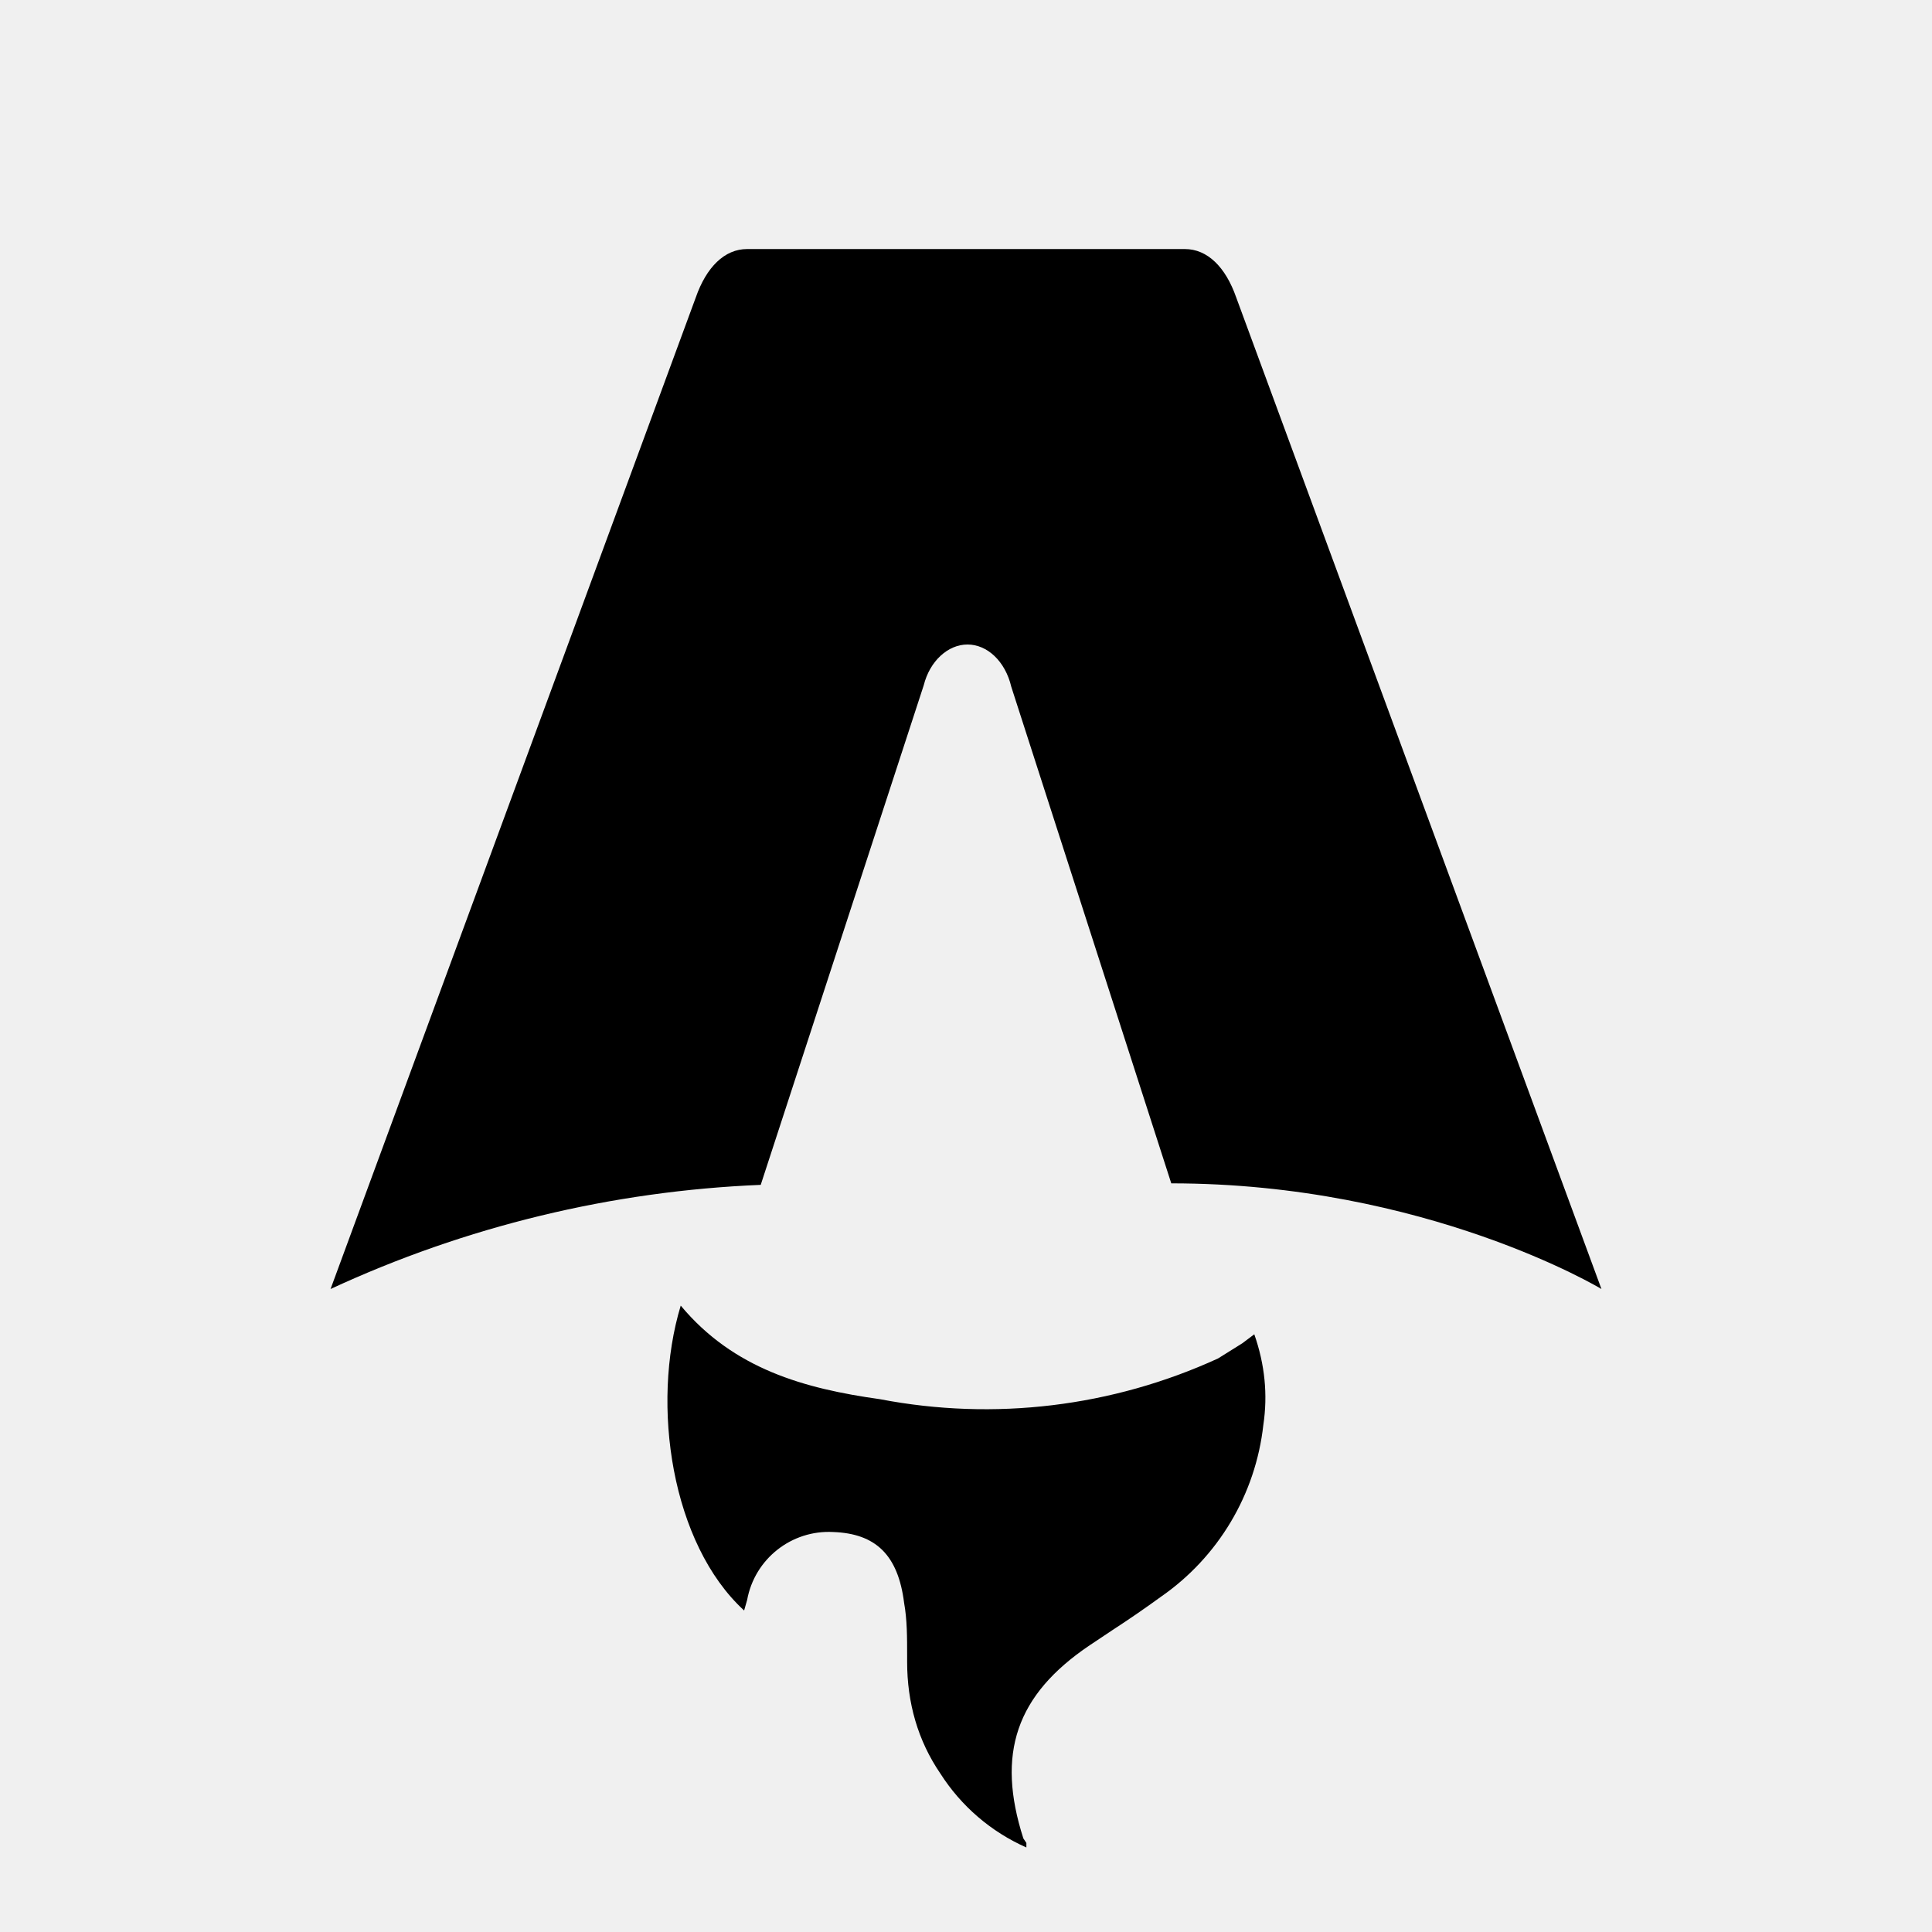
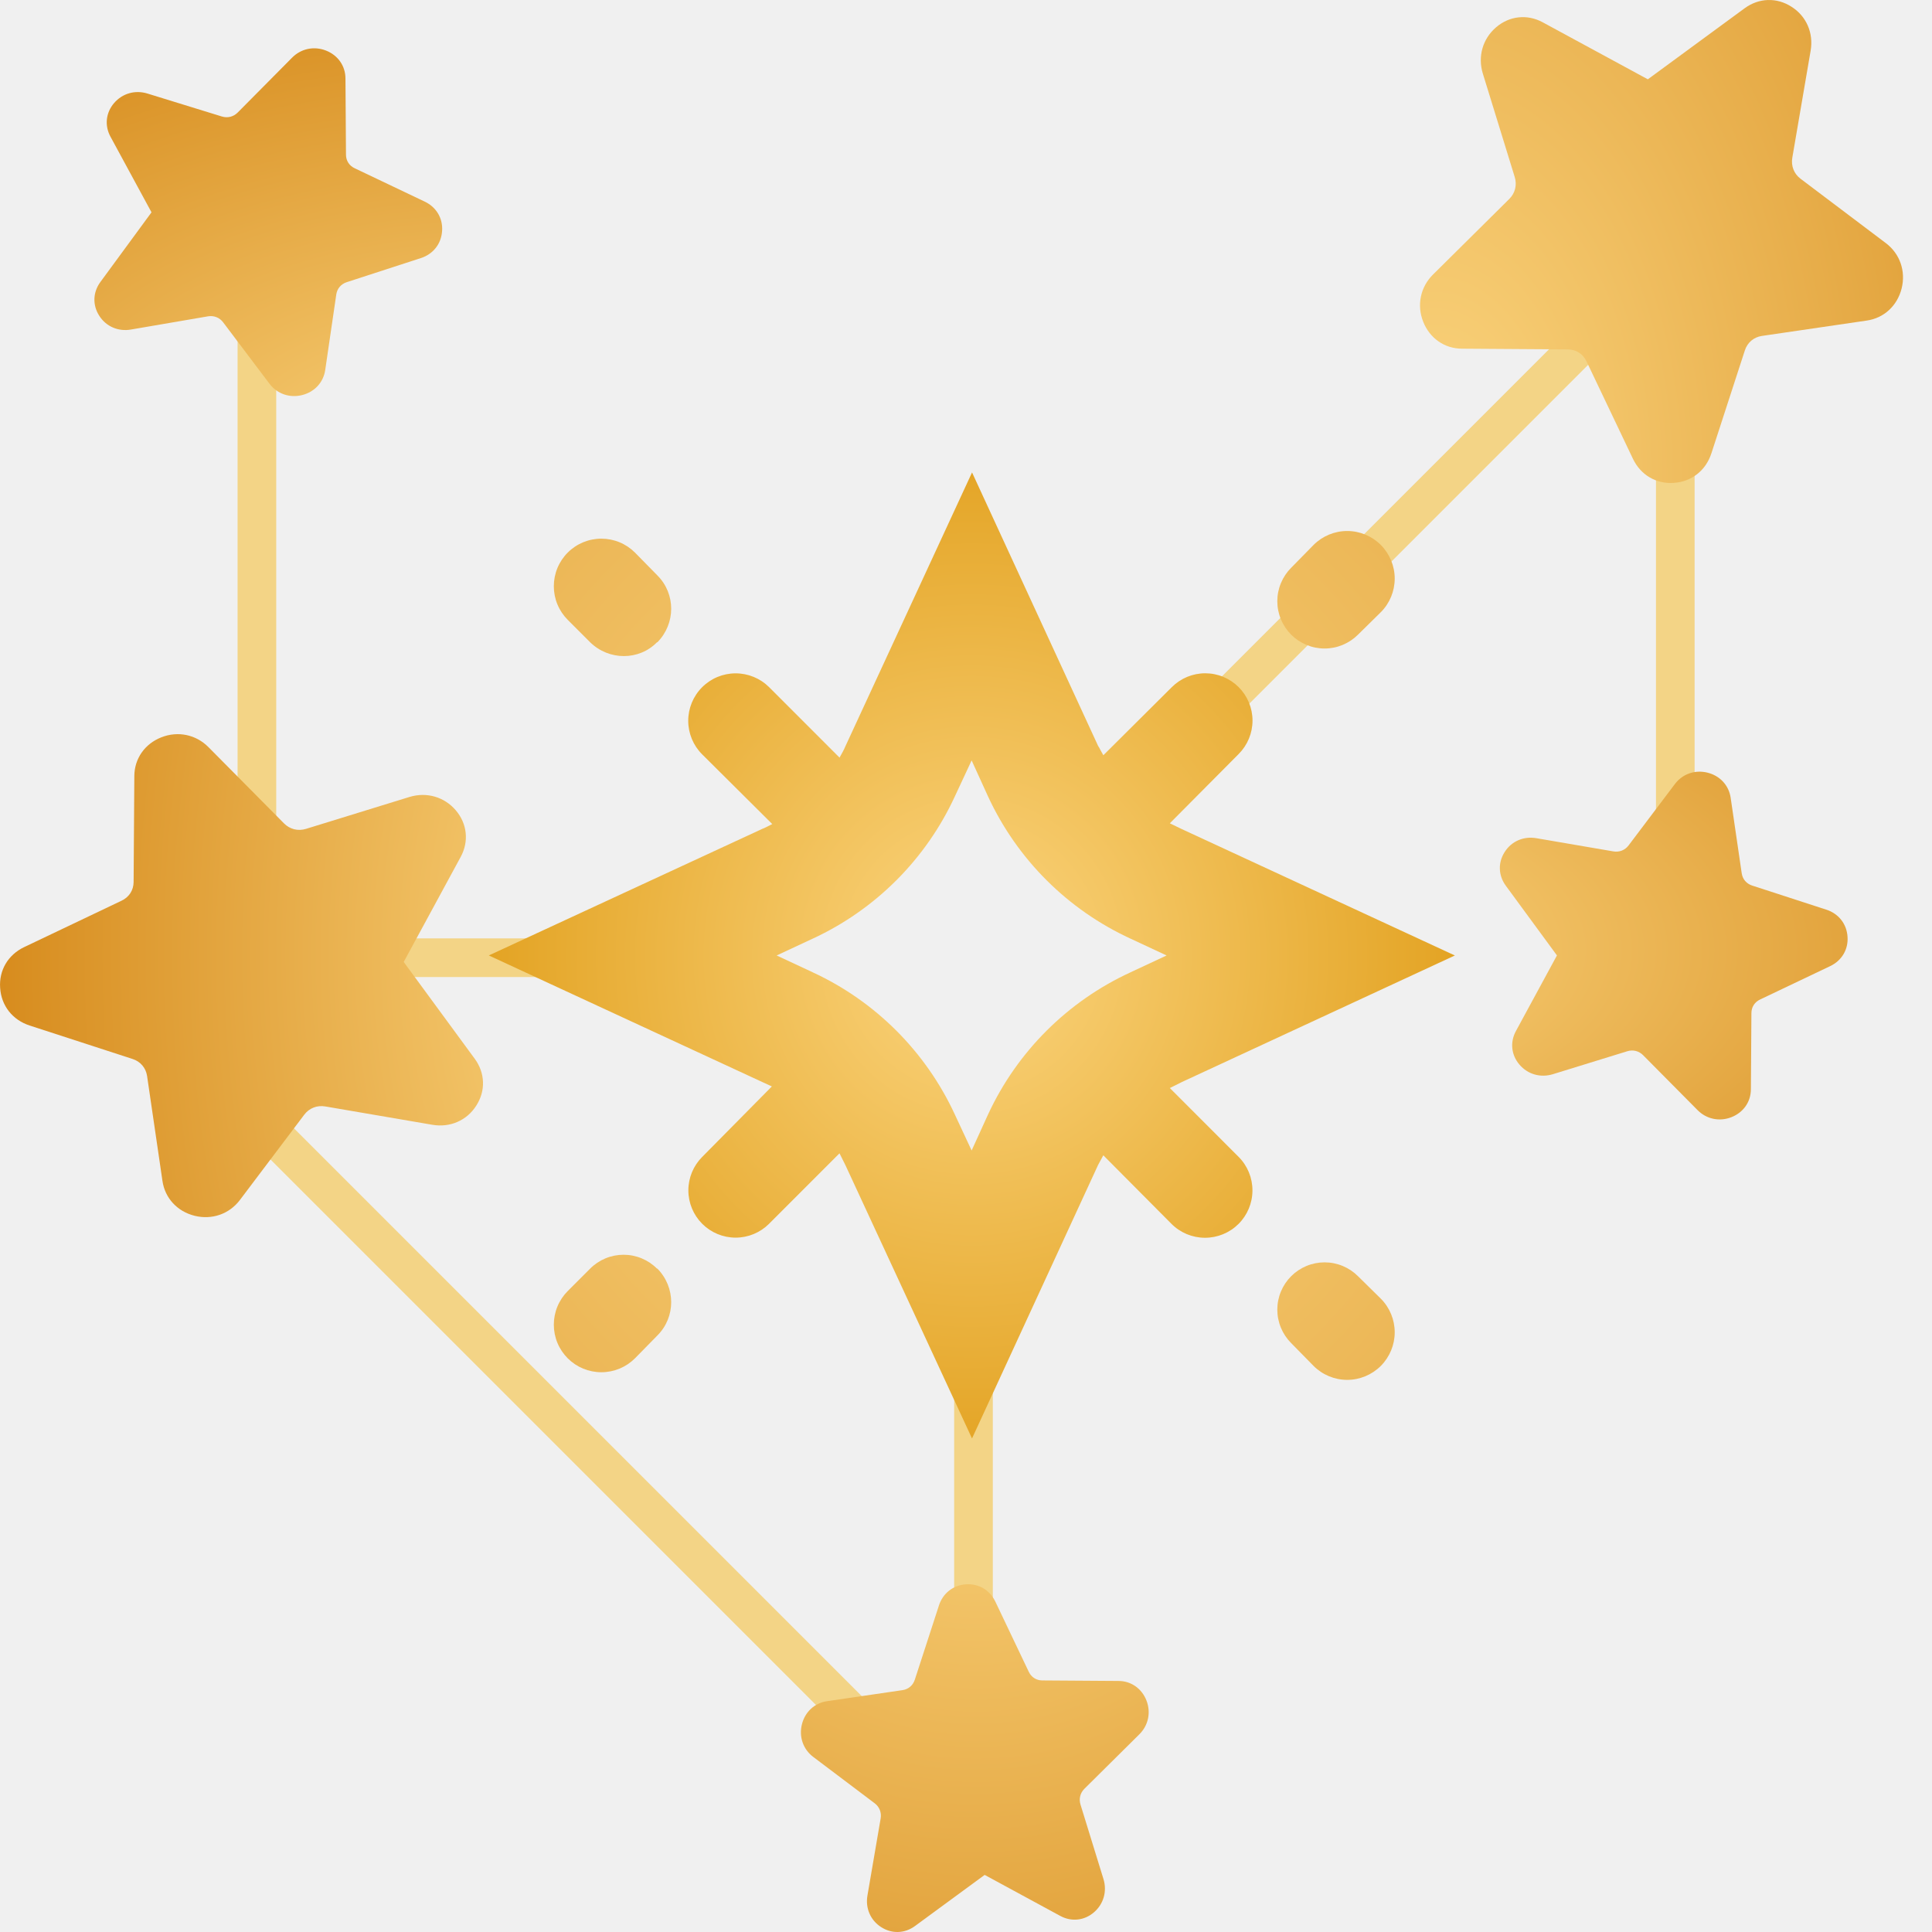
- <svg xmlns="http://www.w3.org/2000/svg" fill="none" viewBox="0 0 128 128">
-   <path d="M50.4 78.5a75.1 75.1 0 0 0-28.5 6.9l24.2-65.7c.7-2 1.9-3.2 3.4-3.2h29c1.5 0 2.7 1.2 3.4 3.2l24.2 65.7s-11.6-7-28.5-7L67 45.5c-.4-1.7-1.6-2.8-2.9-2.8-1.3 0-2.5 1.1-2.9 2.7L50.4 78.5Zm-1.1 28.2Zm-4.2-20.2c-2 6.6-.6 15.8 4.2 20.2a17.5 17.5 0 0 1 .2-.7 5.5 5.5 0 0 1 5.7-4.5c2.8.1 4.3 1.5 4.7 4.7.2 1.1.2 2.3.2 3.5v.4c0 2.7.7 5.2 2.2 7.4a13 13 0 0 0 5.7 4.9v-.3l-.2-.3c-1.8-5.6-.5-9.5 4.4-12.8l1.5-1a73 73 0 0 0 3.2-2.2 16 16 0 0 0 6.8-11.4c.3-2 .1-4-.6-6l-.8.6-1.6 1a37 37 0 0 1-22.4 2.7c-5-.7-9.7-2-13.2-6.2Z" />
-   <style>
-         path { fill: #000; }
-         @media (prefers-color-scheme: dark) {
-         path { fill: #FFF; }
-         }
-     </style>
+ <svg xmlns="http://www.w3.org/2000/svg" xmlns:xlink="http://www.w3.org/1999/xlink" version="1.1" viewBox="0 0 100 100">
+   <defs>
+     <linearGradient id="a" x1="38.108" x2="61.879" y1="39.126" y2="67.41" gradientUnits="userSpaceOnUse">
+       <stop stop-color="#FBD57F" offset="0" />
+       <stop stop-color="#e09f37" offset=".627" />
+       <stop stop-color="#D17F0D" offset="1" />
+     </linearGradient>
+     <radialGradient id="b" cx="50" cy="51.994" r="15" gradientTransform="matrix(3.368 0 8.2567e-7 3.5069 -118.4 -130.34)" gradientUnits="userSpaceOnUse">
+       <stop stop-color="#FBD57F" offset="0" />
+       <stop stop-color="#e3a323" offset=".3" />
+       <stop stop-color="#e4c342" offset=".621" />
+       <stop stop-color="#ff9400" offset="1" />
+     </radialGradient>
+     <radialGradient id="h" cx="42.394" cy="49.076" r="15" gradientTransform="matrix(-3.0003 0 -7.3553e-7 -4.8384 201.48 262.26)" gradientUnits="userSpaceOnUse" xlink:href="#a" />
+     <radialGradient id="c" cx="50" cy="51.994" r="15" gradientTransform="matrix(3.368 0 8.2567e-7 3.5069 -118.4 -130.34)" gradientUnits="userSpaceOnUse" xlink:href="#a" />
+     <radialGradient id="f" cx="40.186" cy="45.967" r="15" gradientTransform="matrix(3.2249 0 7.9058e-7 3.4836 -79.075 -88.827)" gradientUnits="userSpaceOnUse" xlink:href="#a" />
+     <radialGradient id="e" cx="40.237" cy="57.547" r="15" gradientTransform="matrix(0 1.7676 -3.4836 4.3333e-7 266.46 -21.953)" gradientUnits="userSpaceOnUse" xlink:href="#a" />
+     <radialGradient id="g" cx="40.412" cy="55.998" r="15" gradientTransform="matrix(0 -4.479 2.5882 -1.098e-6 -111.9 230.4)" gradientUnits="userSpaceOnUse" xlink:href="#a" />
+     <radialGradient id="d" cx="36.569" cy="48.325" r="15" gradientTransform="matrix(0 -2.0998 -3.4836 -5.1476e-7 193.71 102.32)" gradientUnits="userSpaceOnUse" xlink:href="#a" />
+   </defs>
+   <g transform="translate(-.30133 .54918)" fill="none" stroke="#f5c13e" stroke-opacity=".592" stroke-width="2">
+     <path d="m35.681 49.022h-24.109z" />
+     <path d="m57.07 42.354 31.567-31.567z" />
+     <path d="m9.029 52.78 39.442 39.442z" />
+     <path d="m50.689 65.912v20.814z" />
+     <path d="m87.014 22.636v20.814z" />
+     <path d="m13.599 10.865v39.339z" />
+   </g>
+   <g clip-rule="evenodd" fill-rule="evenodd">
+     <path d="m88.58 23.469 1.732-5.328c0.132-0.414 0.465-0.691 0.881-0.753l5.426-0.795c0.896-0.127 1.587-0.769 1.81-1.666 0.222-0.897-0.09-1.795-0.82-2.345l-4.412-3.329c-0.341-0.257-0.501-0.663-0.427-1.093l0.948-5.535c0.158-0.912-0.217-1.786-0.988-2.274-0.765-0.495-1.692-0.463-2.428 0.077l-5.011 3.677-5.439-2.95c-0.799-0.434-1.722-0.337-2.416 0.259-0.694 0.596-0.954 1.508-0.686 2.391l1.651 5.354c0.129 0.415 0.022 0.84-0.283 1.142l-3.945 3.909c-0.653 0.646-0.847 1.58-0.511 2.437 0.336 0.858 1.103 1.398 2.008 1.401l5.48 0.037c0.427 0.003 0.786 0.232 0.97 0.624l2.402 5.041c0.398 0.834 1.199 1.307 2.106 1.244 0.932-0.058 1.665-0.644 1.952-1.526z" fill="url(#h)" stop-color="#000000" stroke-width=".019" style="-inkscape-stroke:none;font-variation-settings:normal" />
+     <path d="m1.532 53.08 5.328 1.732c0.414 0.132 0.691 0.465 0.753 0.881l0.795 5.426c0.127 0.896 0.769 1.587 1.666 1.81 0.897 0.222 1.795-0.09 2.345-0.82l3.329-4.412c0.257-0.341 0.663-0.501 1.093-0.427l5.535 0.948c0.912 0.158 1.786-0.217 2.274-0.988 0.495-0.765 0.463-1.692-0.077-2.428l-3.677-5.011 2.95-5.439c0.434-0.799 0.337-1.722-0.259-2.416-0.596-0.694-1.508-0.954-2.391-0.686l-5.354 1.651c-0.415 0.129-0.84 0.022-1.142-0.283l-3.909-3.945c-0.646-0.653-1.58-0.847-2.437-0.511-0.858 0.336-1.398 1.103-1.401 2.008l-0.037 5.48c-0.003 0.427-0.232 0.786-0.624 0.97l-5.041 2.402c-0.834 0.398-1.307 1.199-1.244 2.106 0.058 0.932 0.644 1.665 1.526 1.952z" fill="url(#g)" stop-color="#000000" stroke-width=".019" style="-inkscape-stroke:none;font-variation-settings:normal" />
+     <path d="m48.598 83.103-1.247 3.836c-0.095 0.298-0.335 0.498-0.635 0.542l-3.907 0.572c-0.645 0.092-1.143 0.554-1.303 1.2-0.16 0.646 0.065 1.292 0.591 1.688l3.177 2.397c0.246 0.185 0.361 0.478 0.308 0.787l-0.683 3.985c-0.114 0.656 0.156 1.286 0.711 1.638 0.55 0.356 1.218 0.333 1.748-0.056l3.608-2.647 3.916 2.124c0.575 0.312 1.24 0.243 1.74-0.187 0.5-0.429 0.687-1.086 0.494-1.721l-1.189-3.855c-0.093-0.299-0.016-0.605 0.204-0.822l2.84-2.815c0.47-0.465 0.61-1.137 0.368-1.755-0.242-0.618-0.794-1.007-1.446-1.008l-3.946-0.027c-0.307-2e-3 -0.566-0.167-0.699-0.449l-1.729-3.63c-0.286-0.6-0.863-0.941-1.516-0.896-0.671 0.042-1.199 0.464-1.406 1.099z" fill="url(#f)" />
+     <path d="m94.529 47.084-3.836-1.247c-0.298-0.095-0.498-0.335-0.542-0.635l-0.572-3.907c-0.092-0.645-0.554-1.143-1.2-1.303-0.646-0.16-1.292 0.065-1.688 0.591l-2.397 3.177c-0.185 0.246-0.478 0.361-0.787 0.308l-3.985-0.683c-0.656-0.114-1.286 0.156-1.638 0.711-0.356 0.55-0.333 1.218 0.056 1.748l2.647 3.608-2.124 3.916c-0.312 0.575-0.243 1.24 0.187 1.74 0.429 0.5 1.086 0.687 1.721 0.494l3.855-1.189c0.299-0.093 0.605-0.016 0.822 0.204l2.815 2.84c0.465 0.47 1.137 0.61 1.755 0.368 0.618-0.242 1.007-0.794 1.008-1.446l0.027-3.946c2e-3 -0.307 0.167-0.566 0.449-0.699l3.63-1.729c0.6-0.286 0.941-0.863 0.896-1.516-0.042-0.671-0.464-1.199-1.099-1.406z" fill="url(#e)" />
+     <path d="m21.784 13.358-3.836 1.247c-0.298 0.095-0.498 0.335-0.542 0.635l-0.572 3.907c-0.092 0.645-0.554 1.143-1.2 1.303-0.646 0.16-1.292-0.065-1.688-0.591l-2.397-3.177c-0.185-0.246-0.478-0.361-0.787-0.308l-3.985 0.683c-0.656 0.114-1.286-0.156-1.638-0.711-0.356-0.55-0.333-1.218 0.056-1.748l2.647-3.608-2.124-3.916c-0.312-0.575-0.243-1.24 0.187-1.74 0.429-0.5 1.086-0.687 1.721-0.494l3.855 1.189c0.299 0.093 0.605 0.016 0.822-0.204l2.815-2.84c0.465-0.47 1.137-0.61 1.755-0.368 0.618 0.242 1.007 0.794 1.008 1.446l0.027 3.946c2e-3 0.307 0.167 0.566 0.449 0.699l3.63 1.729c0.6 0.286 0.941 0.863 0.896 1.516-0.042 0.671-0.464 1.199-1.099 1.406z" fill="url(#d)" />
+   </g>
+   <g transform="matrix(1.6667 0 0 1.6674 -33.032 -37.241)" stroke-width=".011">
+     <path d="m53.922 45.492-3.916-8.492-3.929 8.492c-0.05 0.124-0.124 0.249-0.186 0.361l-2.188-2.188c-0.277-0.275-0.652-0.429-1.043-0.428-0.391 0.001-0.765 0.157-1.04 0.434s-0.429 0.652-0.428 1.042c0.001 0.391 0.157 0.765 0.434 1.04l2.176 2.163-0.249 0.124-0.062 0.025-8.492 3.929 8.492 3.929 0.298 0.137-2.163 2.188c-0.275 0.275-0.43 0.649-0.43 1.038 0 0.389 0.155 0.763 0.43 1.038 0.275 0.275 0.649 0.43 1.038 0.43 0.389 0 0.763-0.155 1.038-0.43l2.188-2.188 0.186 0.373 3.929 8.479 3.916-8.492 0.162-0.298 2.114 2.126c0.275 0.277 0.649 0.433 1.04 0.434 0.391 0.001 0.766-0.153 1.043-0.428 0.277-0.275 0.433-0.649 0.434-1.04 0.001-0.391-0.153-0.765-0.428-1.042l-2.138-2.138 0.373-0.186 8.479-3.929-8.492-3.929-0.36-0.174 2.138-2.151c0.275-0.275 0.43-0.649 0.43-1.038 0-0.389-0.155-0.763-0.43-1.038-0.136-0.136-0.298-0.244-0.476-0.318-0.178-0.074-0.369-0.112-0.562-0.112-0.389 0-0.763 0.155-1.038 0.43l-2.126 2.114c-0.048-0.082-0.093-0.165-0.137-0.249zm-3.929 0.448-0.522 1.119c-0.9 1.949-2.465 3.513-4.414 4.414l-1.119 0.522 1.119 0.522c1.949 0.9 3.513 2.465 4.414 4.413l0.522 1.119 0.51-1.119c0.903-1.951 2.473-3.515 4.426-4.413l1.119-0.522-1.119-0.522c-1.953-0.898-3.523-2.463-4.426-4.414z" clip-rule="evenodd" fill="url(#b)" fill-rule="evenodd" />
+     <g fill="url(#c)">
+       <path d="m62.7 41.339c0.277-0.277 0.432-0.653 0.432-1.044s-0.156-0.767-0.432-1.044c-0.277-0.277-0.653-0.433-1.044-0.433s-0.767 0.156-1.044 0.433l-0.696 0.709c-0.136 0.136-0.244 0.298-0.318 0.476s-0.112 0.369-0.112 0.562 0.038 0.384 0.112 0.562c0.074 0.178 0.182 0.34 0.318 0.476 0.136 0.136 0.298 0.244 0.476 0.318 0.178 0.074 0.369 0.112 0.562 0.112s0.384-0.038 0.562-0.112 0.34-0.182 0.476-0.318z" />
+       <path d="m40.222 42.272c-0.559 0.572-1.492 0.572-2.076 0l-0.696-0.696c-0.137-0.137-0.246-0.3-0.32-0.479s-0.112-0.371-0.112-0.565c0-0.194 0.038-0.386 0.112-0.565s0.183-0.342 0.32-0.479c0.277-0.277 0.653-0.432 1.044-0.432 0.194 0 0.386 0.038 0.565 0.112s0.342 0.183 0.479 0.32l0.696 0.709c0.572 0.572 0.572 1.492 0 2.076z" />
+       <path d="m40.222 61.716c-0.136-0.137-0.298-0.245-0.476-0.319-0.178-0.074-0.369-0.112-0.562-0.112s-0.384 0.038-0.562 0.112c-0.178 0.074-0.34 0.182-0.476 0.319l-0.696 0.696c-0.137 0.137-0.246 0.3-0.32 0.479s-0.112 0.371-0.112 0.565c0 0.194 0.038 0.386 0.112 0.565s0.183 0.342 0.32 0.479c0.137 0.137 0.3 0.246 0.479 0.32 0.179 0.074 0.371 0.112 0.565 0.112 0.194 0 0.386-0.038 0.565-0.112 0.179-0.074 0.342-0.183 0.479-0.32l0.696-0.709c0.572-0.572 0.572-1.492 0-2.076z" />
+       <path d="m62.7 62.648c0.277 0.277 0.432 0.653 0.432 1.044s-0.156 0.767-0.432 1.044c-0.277 0.277-0.653 0.433-1.044 0.433s-0.767-0.156-1.044-0.433l-0.696-0.709c-0.136-0.136-0.244-0.298-0.318-0.476-0.074-0.178-0.112-0.369-0.112-0.562s0.038-0.384 0.112-0.562 0.182-0.34 0.318-0.476c0.136-0.136 0.298-0.244 0.476-0.318 0.178-0.074 0.369-0.112 0.562-0.112s0.384 0.038 0.562 0.112c0.178 0.074 0.34 0.182 0.476 0.318z" />
+     </g>
+   </g>
</svg>
